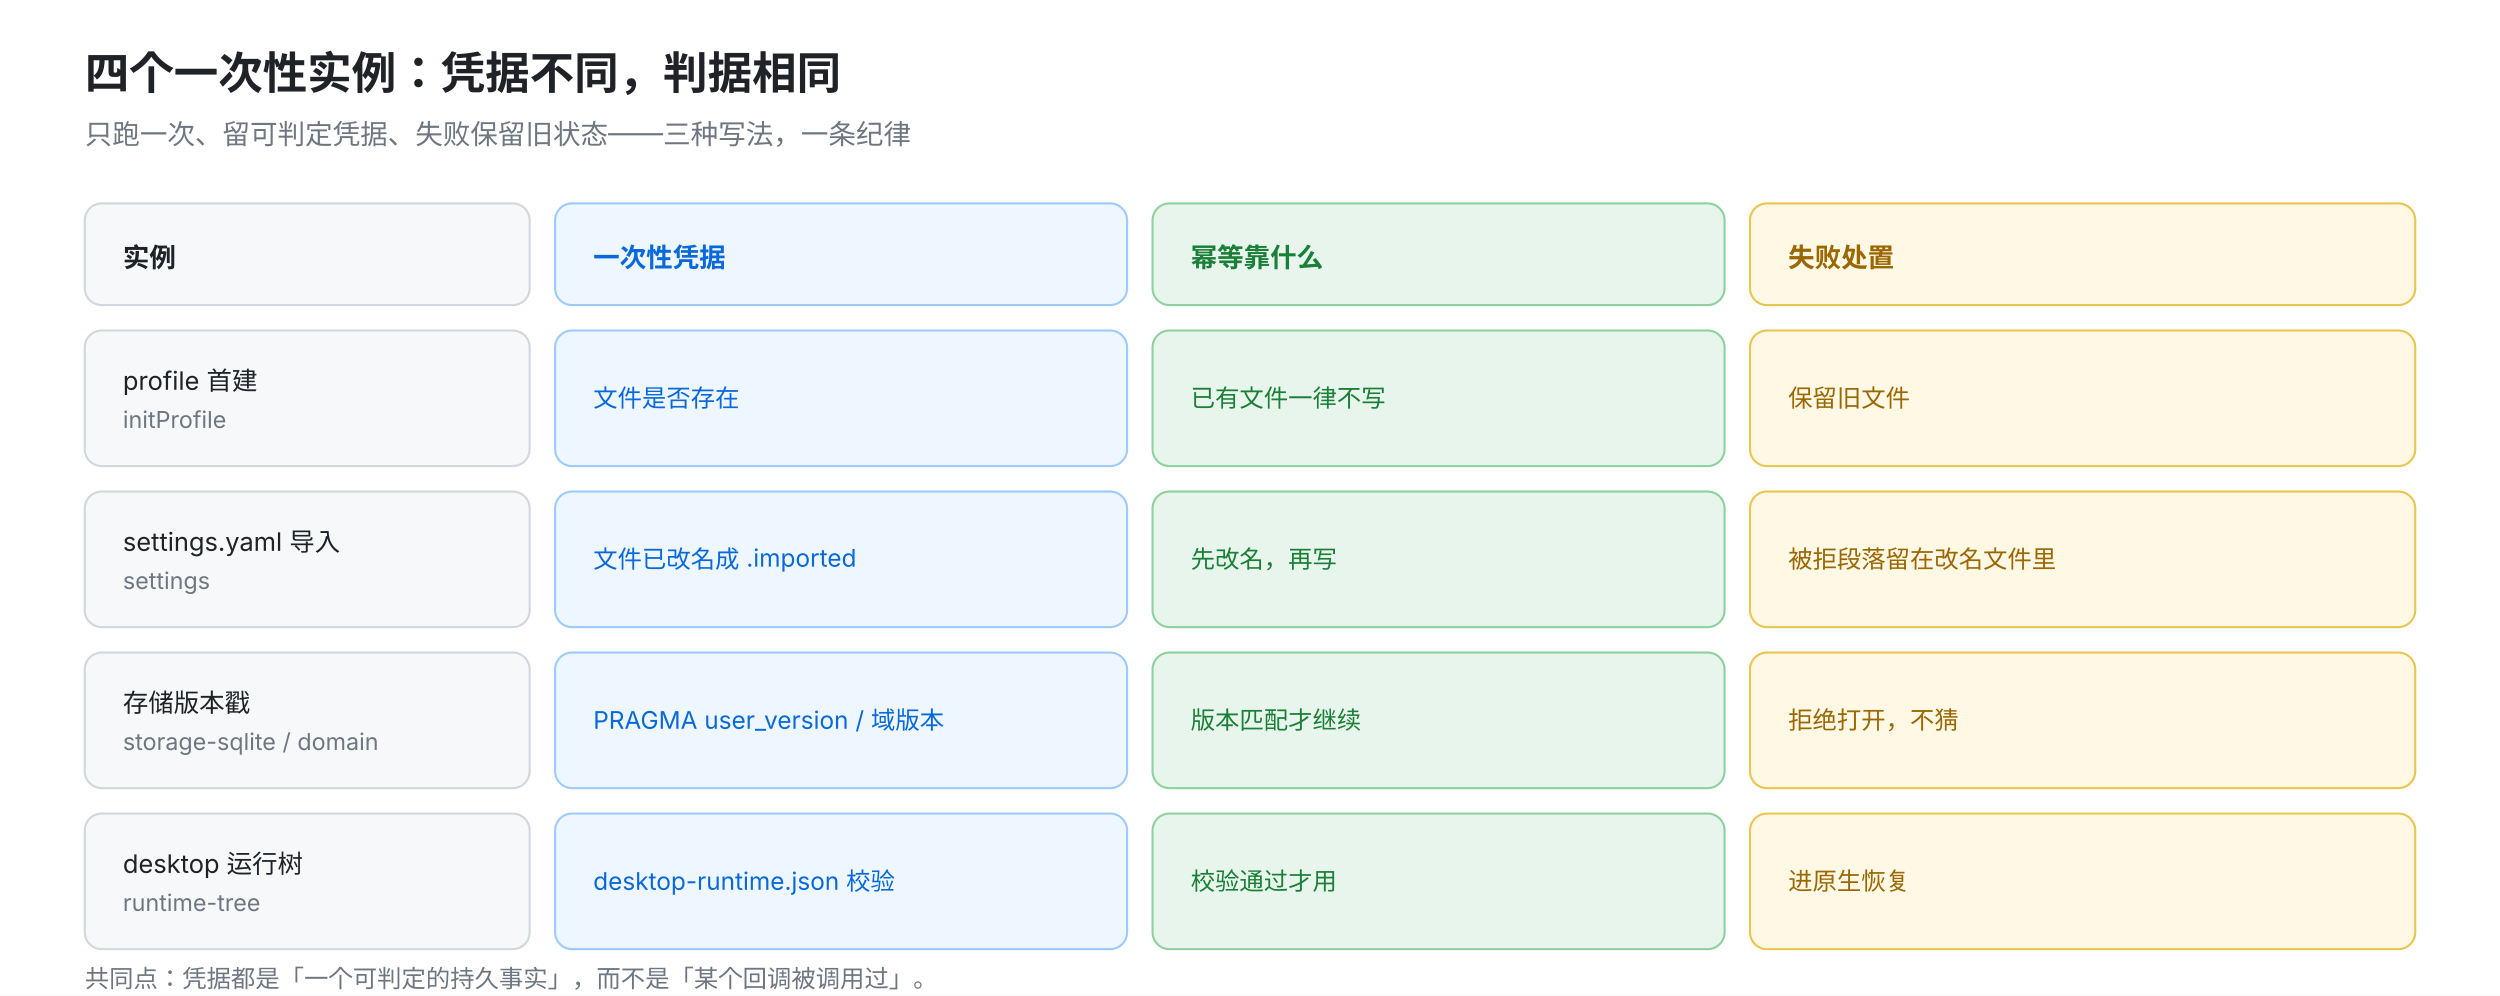
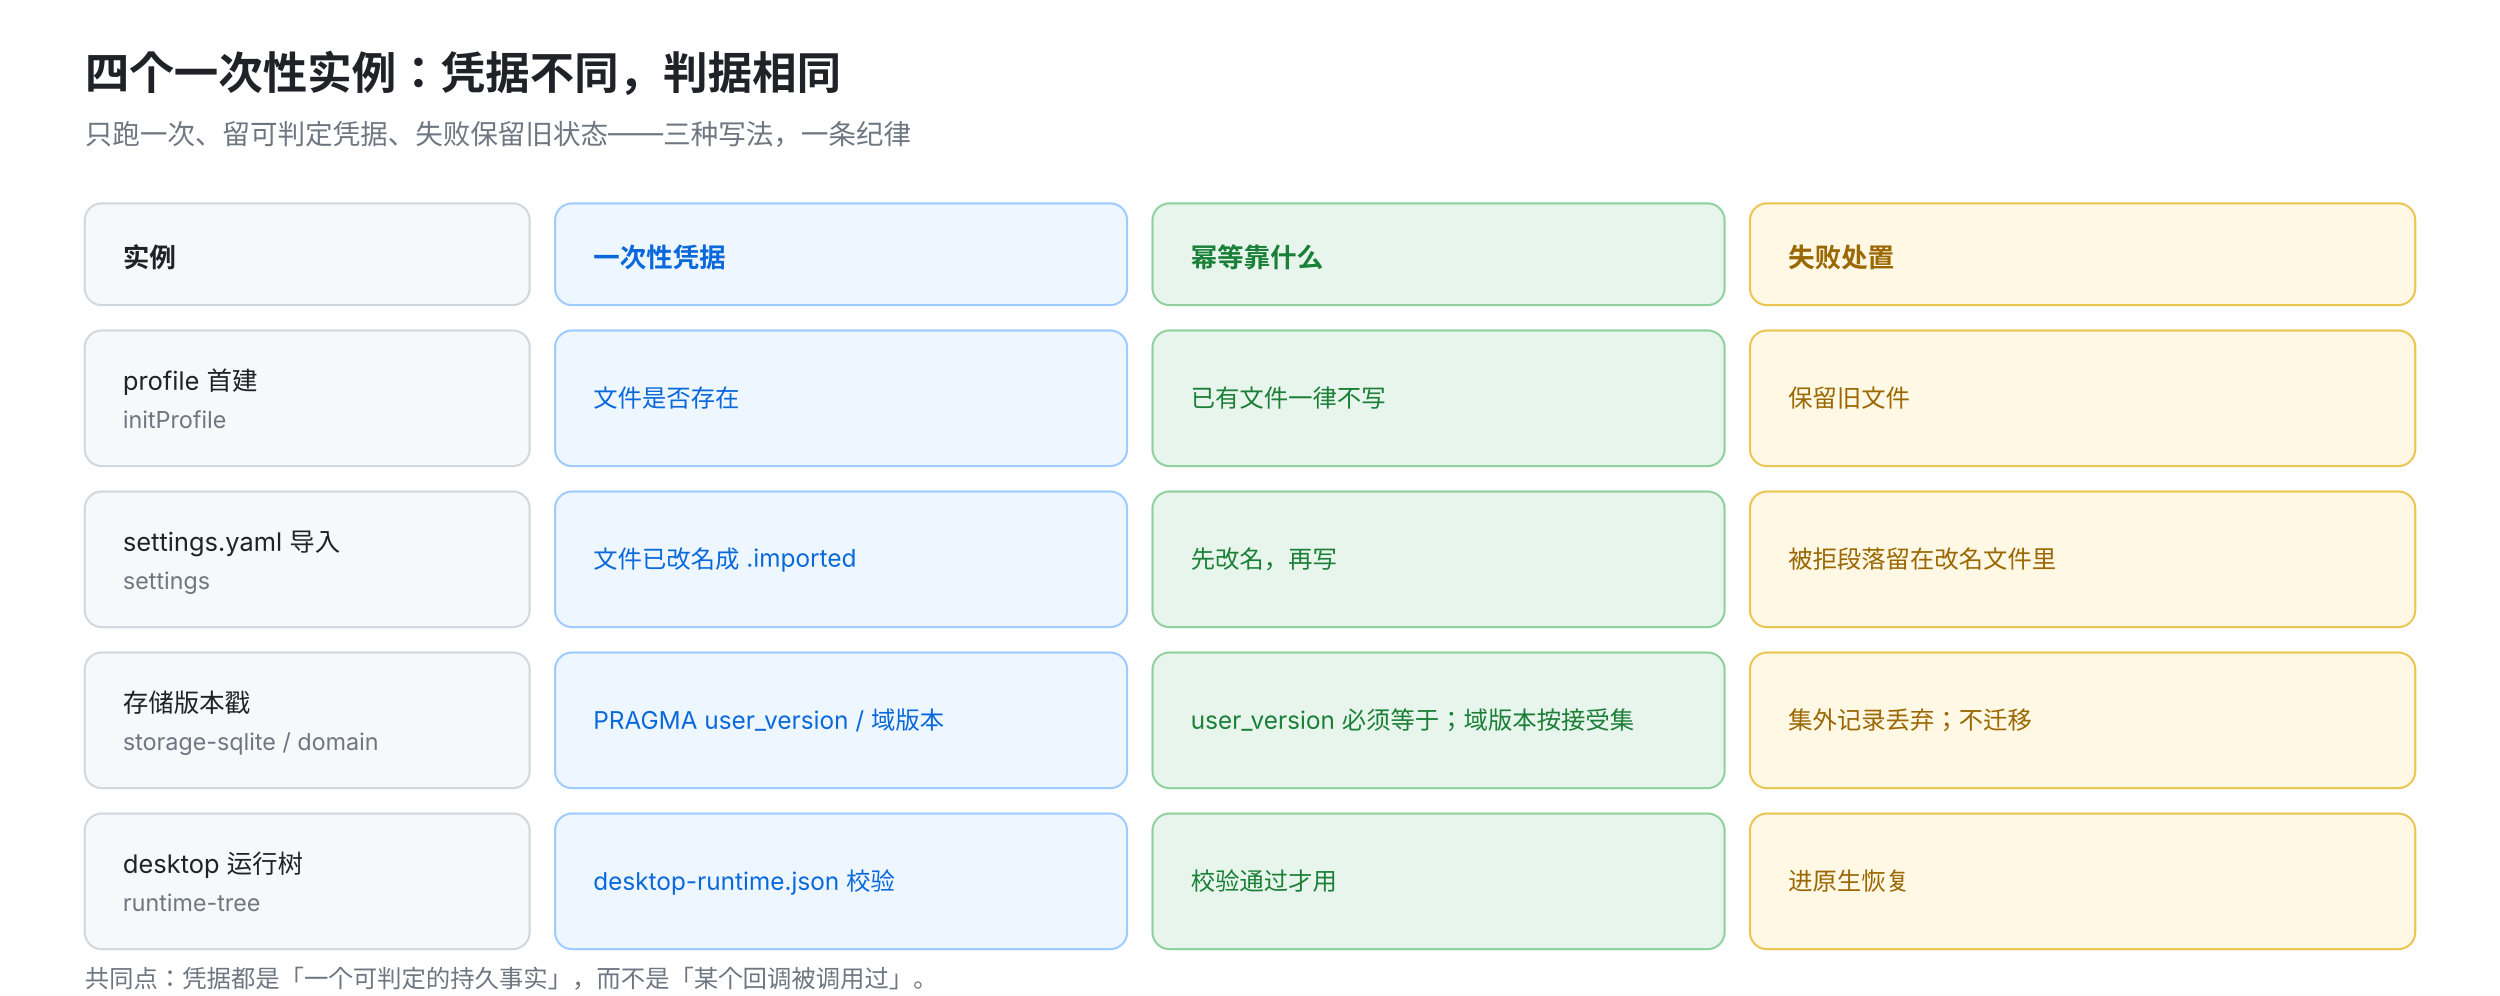
<svg xmlns="http://www.w3.org/2000/svg" viewBox="0 0 1180 470" width="1180" height="470" font-family="-apple-system, 'PingFang SC', 'Microsoft YaHei', sans-serif">
  <rect width="1180" height="470" fill="#ffffff" />
  <text x="40" y="42" font-size="21" font-weight="700" fill="#1f2328">四个一次性实例：凭据不同，判据相同</text>
  <text x="40" y="68" font-size="13" fill="#6e7781">只跑一次、留可判定凭据、失败保留旧状态——三种写法，一条纪律</text>
  <rect x="40" y="96" width="210" height="48" rx="8" fill="#f6f8fa" stroke="#d0d7de" />
  <text x="58" y="126" font-size="12.5" font-weight="700" fill="#1f2328">实例</text>
  <rect x="262" y="96" width="270" height="48" rx="8" fill="#eef6ff" stroke="#9ecbff" />
  <text x="280" y="126" font-size="12.5" font-weight="700" fill="#0969da">一次性凭据</text>
  <rect x="544" y="96" width="270" height="48" rx="8" fill="#e8f5ec" stroke="#8fd19e" />
  <text x="562" y="126" font-size="12.5" font-weight="700" fill="#1a7f37">幂等靠什么</text>
  <rect x="826" y="96" width="314" height="48" rx="8" fill="#fff8e5" stroke="#eac54f" />
  <text x="844" y="126" font-size="12.5" font-weight="700" fill="#9a6700">失败处置</text>
  <rect x="40" y="156" width="210" height="64" rx="8" fill="#f6f8fa" stroke="#d0d7de" />
  <text x="58" y="184" font-size="12" fill="#1f2328">profile 首建</text>
  <text x="58" y="202" font-size="11" fill="#6e7781">initProfile</text>
  <rect x="262" y="156" width="270" height="64" rx="8" fill="#eef6ff" stroke="#9ecbff" />
  <text x="280" y="192" font-size="11.5" fill="#0969da">文件是否存在</text>
  <rect x="544" y="156" width="270" height="64" rx="8" fill="#e8f5ec" stroke="#8fd19e" />
  <text x="562" y="192" font-size="11.5" fill="#1a7f37">已有文件一律不写</text>
  <rect x="826" y="156" width="314" height="64" rx="8" fill="#fff8e5" stroke="#eac54f" />
  <text x="844" y="192" font-size="11.5" fill="#9a6700">保留旧文件</text>
  <rect x="40" y="232" width="210" height="64" rx="8" fill="#f6f8fa" stroke="#d0d7de" />
  <text x="58" y="260" font-size="12" fill="#1f2328">settings.yaml 导入</text>
  <text x="58" y="278" font-size="11" fill="#6e7781">settings</text>
  <rect x="262" y="232" width="270" height="64" rx="8" fill="#eef6ff" stroke="#9ecbff" />
  <text x="280" y="268" font-size="11.5" fill="#0969da">文件已改名成 .imported</text>
  <rect x="544" y="232" width="270" height="64" rx="8" fill="#e8f5ec" stroke="#8fd19e" />
  <text x="562" y="268" font-size="11.5" fill="#1a7f37">先改名，再写</text>
  <rect x="826" y="232" width="314" height="64" rx="8" fill="#fff8e5" stroke="#eac54f" />
  <text x="844" y="268" font-size="11.5" fill="#9a6700">被拒段落留在改名文件里</text>
  <rect x="40" y="308" width="210" height="64" rx="8" fill="#f6f8fa" stroke="#d0d7de" />
  <text x="58" y="336" font-size="12" fill="#1f2328">存储版本戳</text>
  <text x="58" y="354" font-size="11" fill="#6e7781">storage-sqlite / domain</text>
  <rect x="262" y="308" width="270" height="64" rx="8" fill="#eef6ff" stroke="#9ecbff" />
  <text x="280" y="344" font-size="11.5" fill="#0969da">PRAGMA user_version / 域版本</text>
  <rect x="544" y="308" width="270" height="64" rx="8" fill="#e8f5ec" stroke="#8fd19e" />
-   <text x="562" y="344" font-size="11.5" fill="#1a7f37">版本匹配才继续</text>
+   <text x="562" y="344" font-size="11.5" fill="#1a7f37">user_version 必须等于；域版本按接受集</text>
  <rect x="826" y="308" width="314" height="64" rx="8" fill="#fff8e5" stroke="#eac54f" />
-   <text x="844" y="344" font-size="11.5" fill="#9a6700">拒绝打开，不猜</text>
+   <text x="844" y="344" font-size="11.5" fill="#9a6700">集外记录丢弃；不迁移</text>
  <rect x="40" y="384" width="210" height="64" rx="8" fill="#f6f8fa" stroke="#d0d7de" />
  <text x="58" y="412" font-size="12" fill="#1f2328">desktop 运行树</text>
  <text x="58" y="430" font-size="11" fill="#6e7781">runtime-tree</text>
  <rect x="262" y="384" width="270" height="64" rx="8" fill="#eef6ff" stroke="#9ecbff" />
  <text x="280" y="420" font-size="11.5" fill="#0969da">desktop-runtime.json 校验</text>
  <rect x="544" y="384" width="270" height="64" rx="8" fill="#e8f5ec" stroke="#8fd19e" />
  <text x="562" y="420" font-size="11.5" fill="#1a7f37">校验通过才用</text>
  <rect x="826" y="384" width="314" height="64" rx="8" fill="#fff8e5" stroke="#eac54f" />
  <text x="844" y="420" font-size="11.5" fill="#9a6700">进原生恢复</text>
  <text x="40" y="466" font-size="11.5" fill="#6e7781">共同点：凭据都是「一个可判定的持久事实」，而不是「某个回调被调用过」。</text>
</svg>
